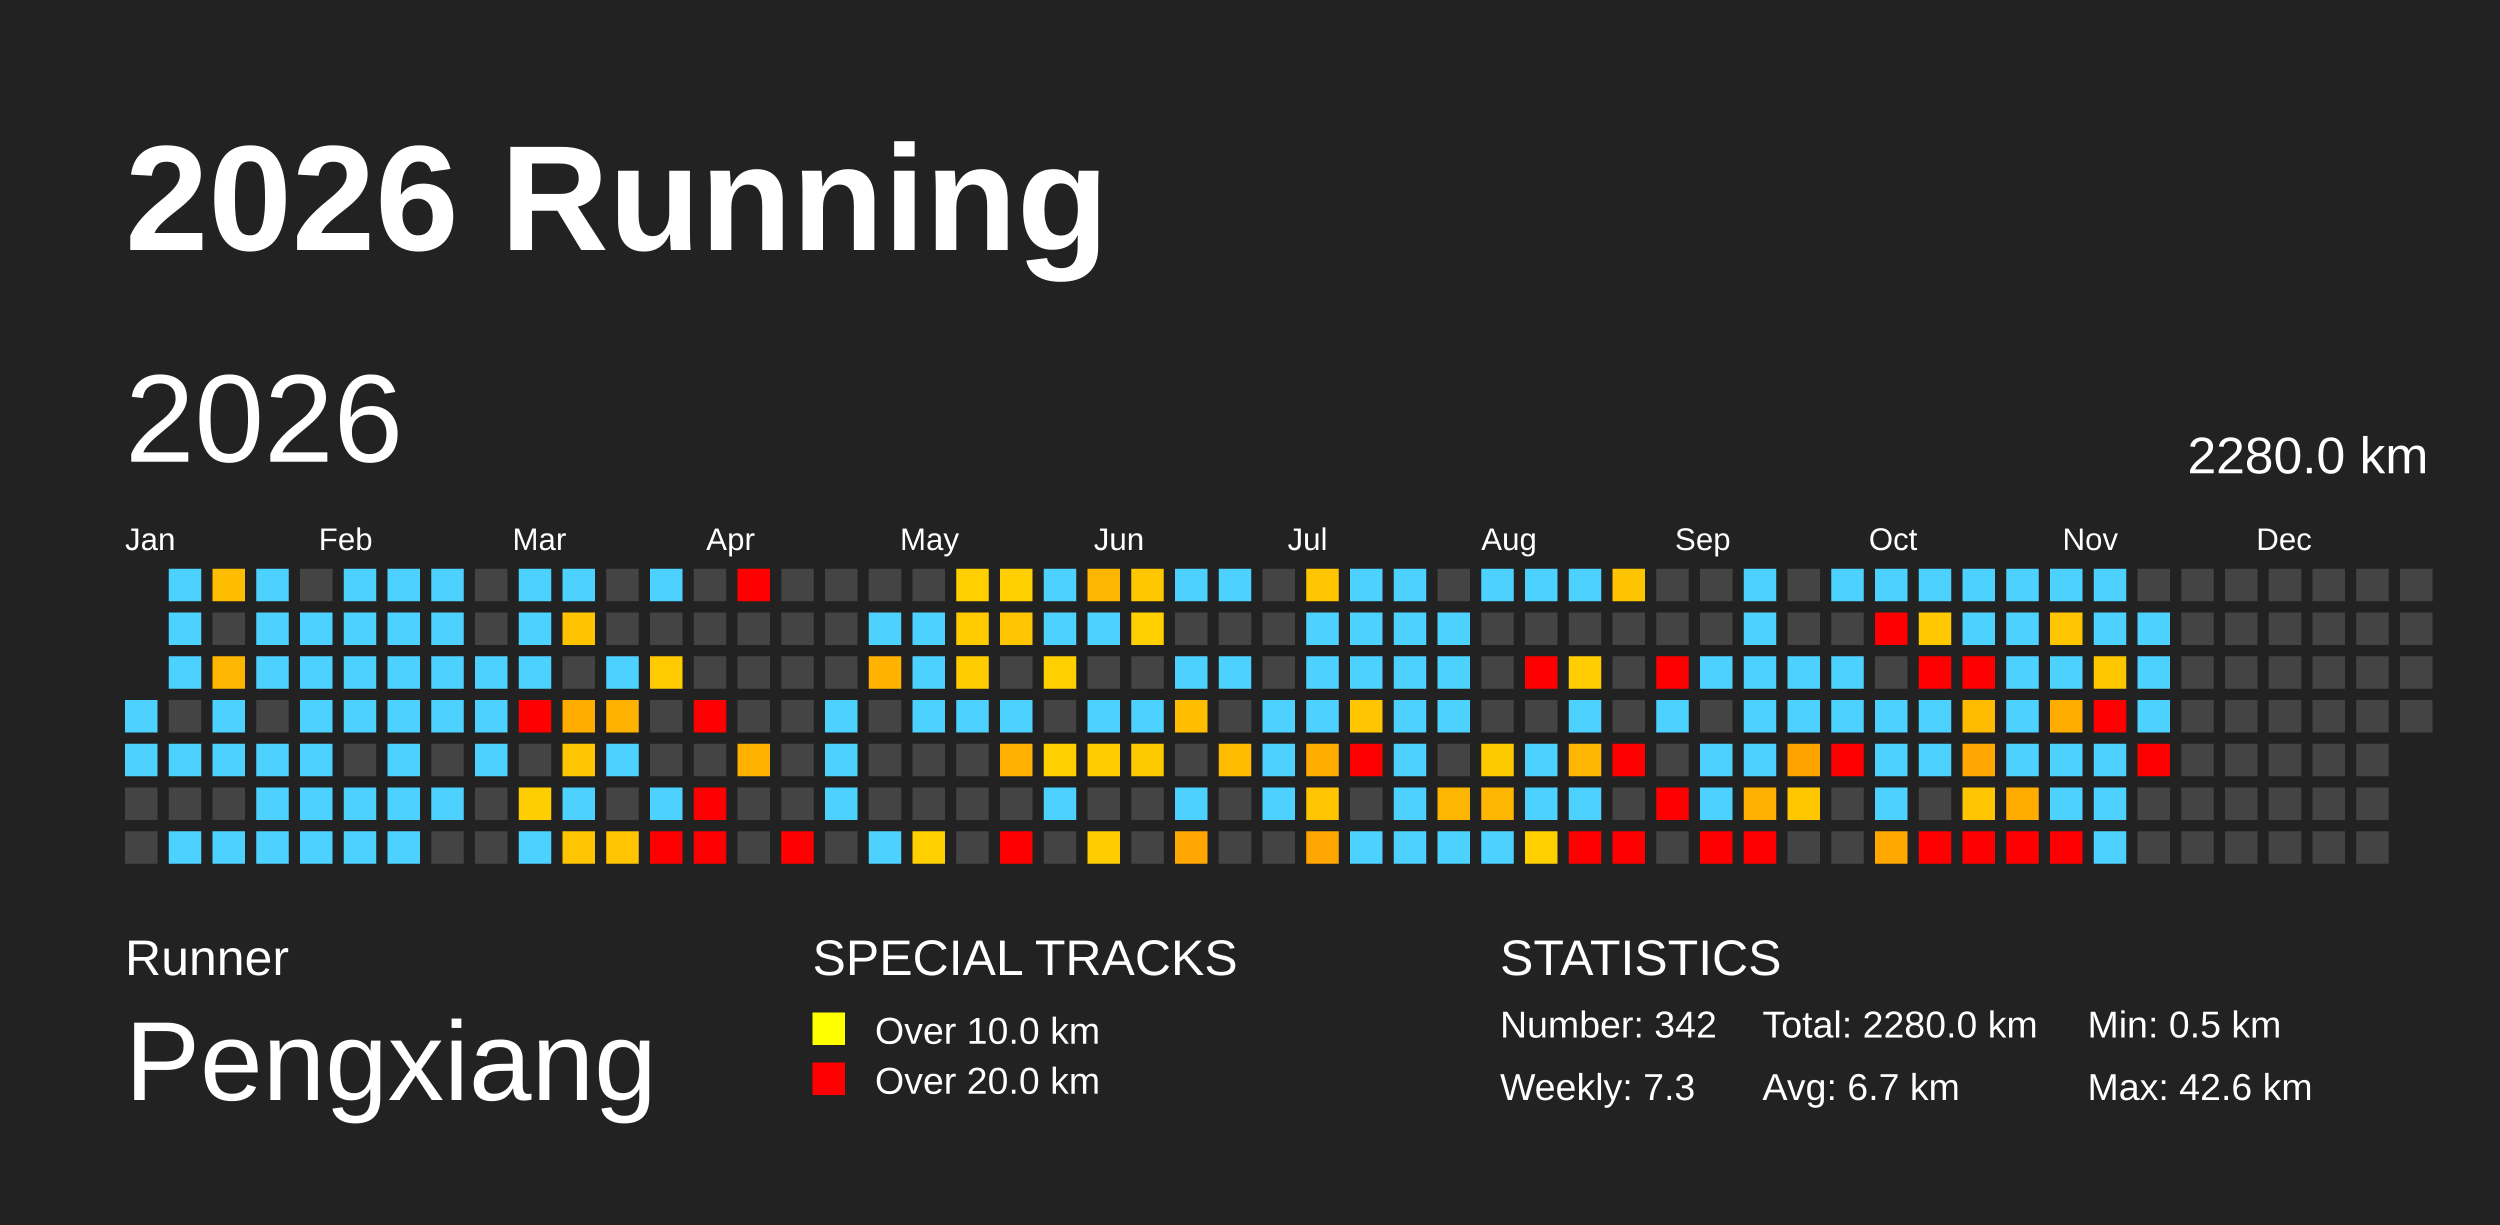
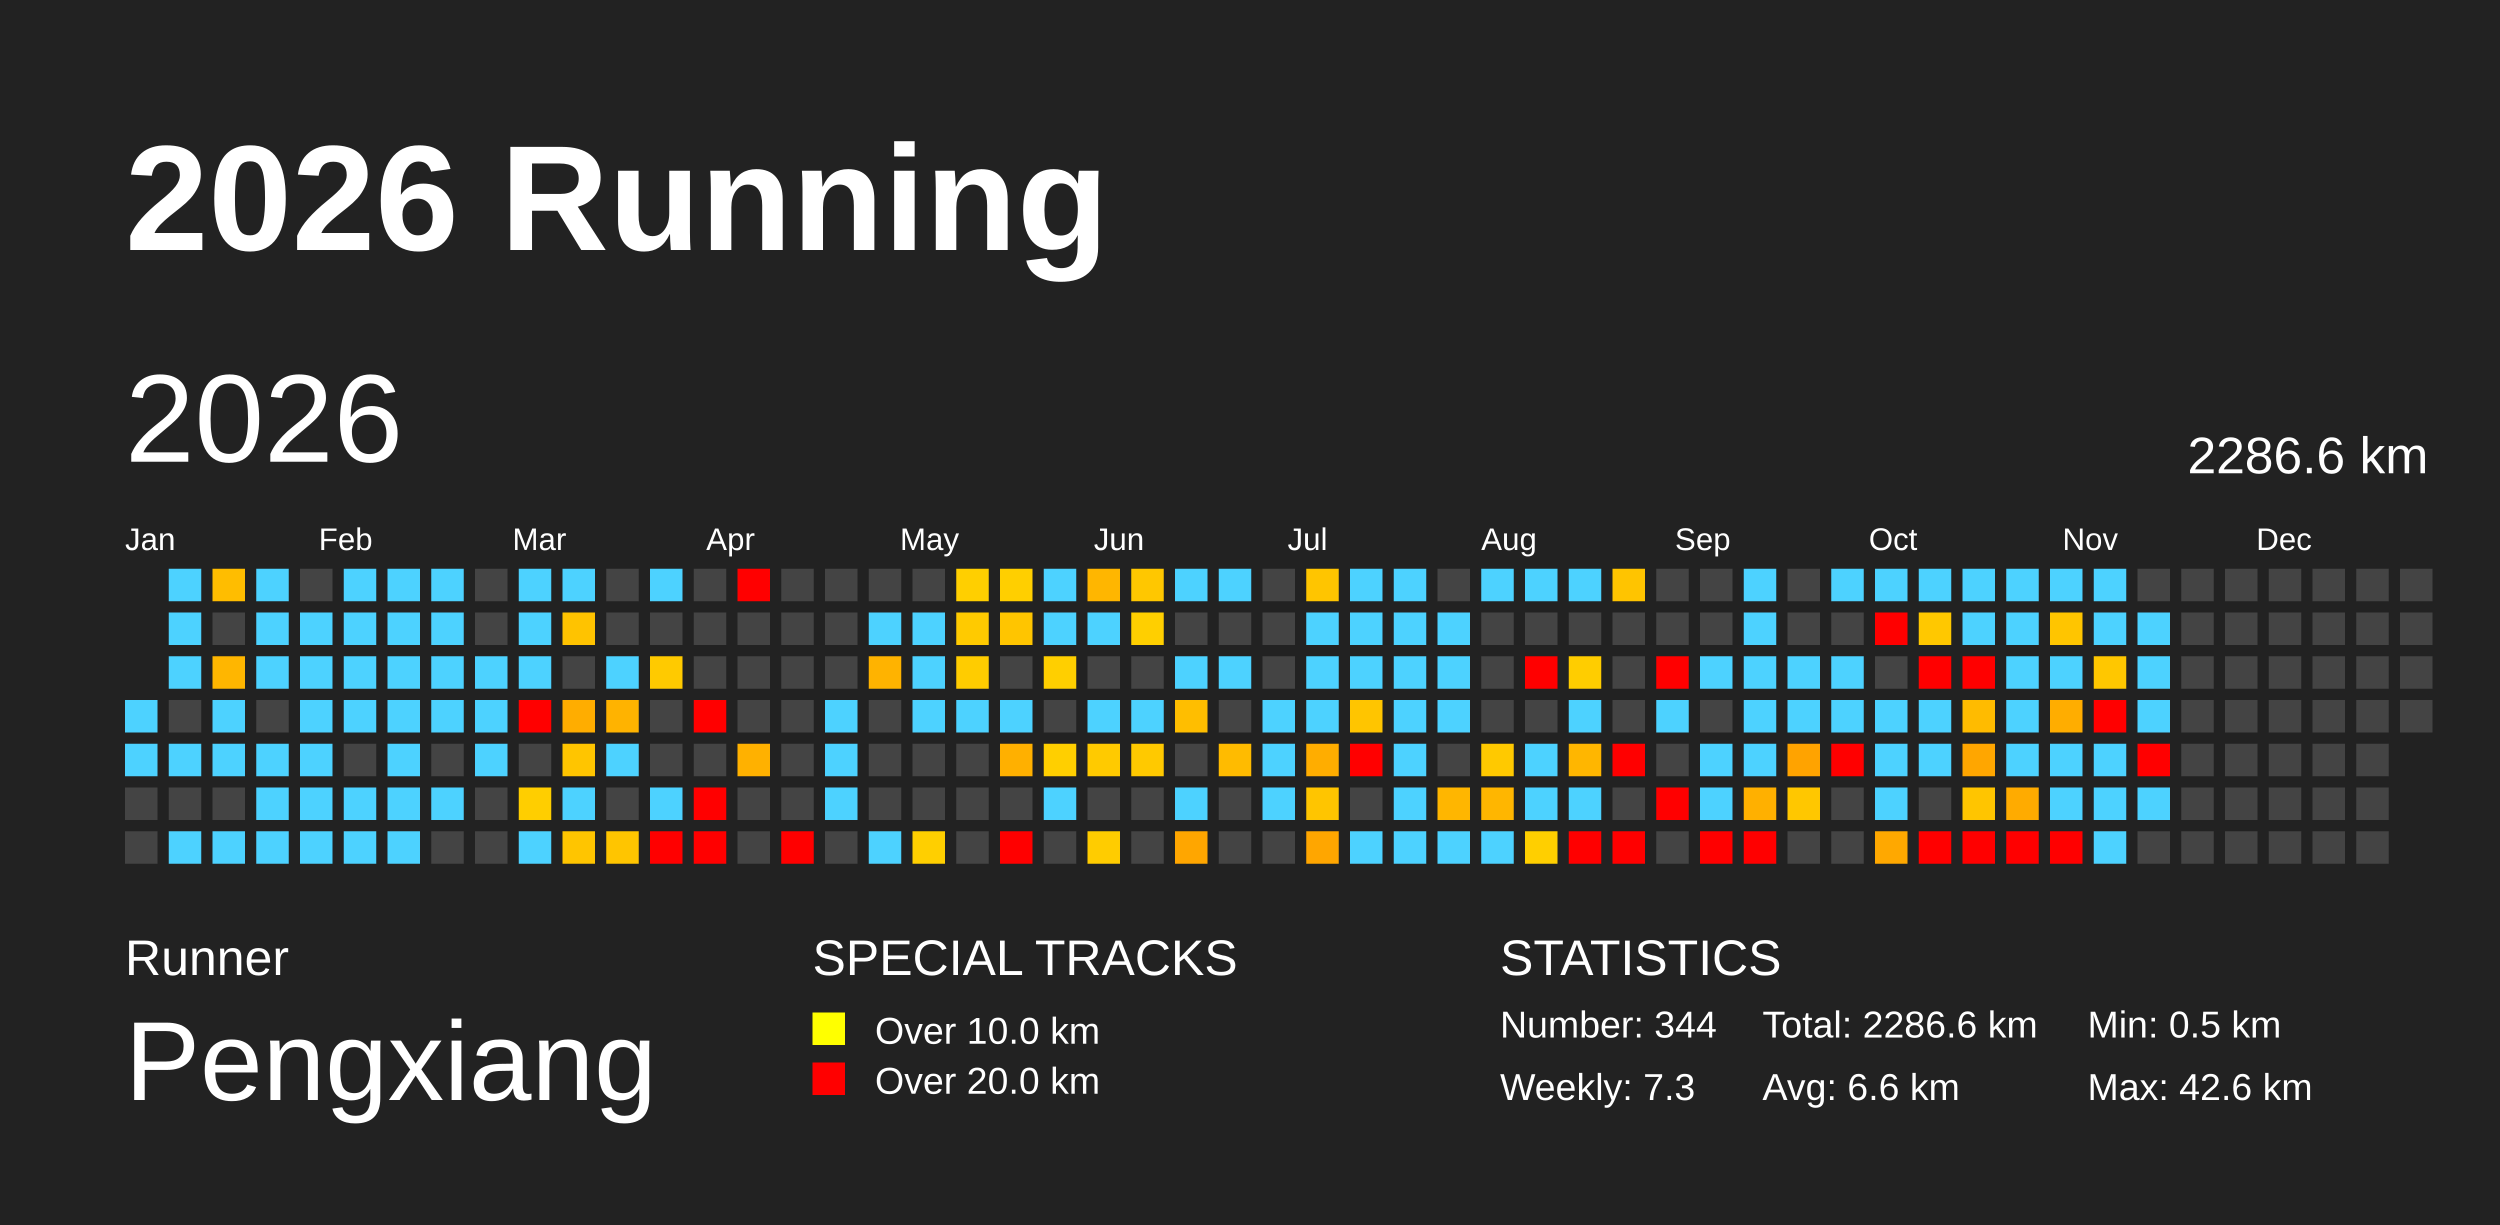
<svg xmlns="http://www.w3.org/2000/svg" baseProfile="full" height="98mm" version="1.1" viewBox="0,0,200,98" width="200mm">
  <defs>
    <pattern height="2" id="indoor-stripe" patternUnits="userSpaceOnUse" width="2">
      <line stroke="white" stroke-opacity="0.45" stroke-width="0.5" x1="0" x2="2" y1="2" y2="0" />
    </pattern>
  </defs>
  <rect fill="#222222" height="98" width="200" x="0" y="0" />
  <text fill="#FFFFFF" style="font-size:12px; font-family:Arial; font-weight:bold;" x="10" y="20">2026 Running</text>
  <text fill="#FFFFFF" style="font-size:4px; font-family:Arial" x="10" y="78">Runner</text>
  <text fill="#FFFFFF" style="font-size:9px; font-family:Arial" x="10" y="88">Pengxiang</text>
  <text fill="#FFFFFF" style="font-size:4px; font-family:Arial" x="65" y="78">SPECIAL TRACKS</text>
  <rect fill="yellow" height="2.6" width="2.6" x="65" y="81" />
  <text fill="#FFFFFF" style="font-size:3px; font-family:Arial" x="70" y="83.5">Over 10.0 km</text>
  <rect fill="red" height="2.6" width="2.6" x="65" y="85" />
  <text fill="#FFFFFF" style="font-size:3px; font-family:Arial" x="70" y="87.5">Over 20.0 km</text>
  <text fill="#FFFFFF" style="font-size:4px; font-family:Arial" x="120" y="78">STATISTICS</text>
-   <text fill="#FFFFFF" style="font-size:3px; font-family:Arial" x="120" y="83">Number: 342</text>
+   <text fill="#FFFFFF" style="font-size:3px; font-family:Arial" x="120" y="83">Number: 344</text>
  <text fill="#FFFFFF" style="font-size:3px; font-family:Arial" x="120" y="88">Weekly: 7.3</text>
-   <text fill="#FFFFFF" style="font-size:3px; font-family:Arial" x="141" y="83">Total: 2280.0 km</text>
-   <text fill="#FFFFFF" style="font-size:3px; font-family:Arial" x="141" y="88">Avg: 6.7 km</text>
+   <text fill="#FFFFFF" style="font-size:3px; font-family:Arial" x="141" y="83">Total: 2286.6 km</text>
+   <text fill="#FFFFFF" style="font-size:3px; font-family:Arial" x="141" y="88">Avg: 6.6 km</text>
  <text fill="#FFFFFF" style="font-size:3px; font-family:Arial" x="167" y="83">Min: 0.5 km</text>
  <text fill="#FFFFFF" style="font-size:3px; font-family:Arial" x="167" y="88">Max: 42.6 km</text>
  <text dominant-baseline="hanging" fill="#FFFFFF" style="font-size:10.0px; font-family:Arial;" x="10" y="30">2026</text>
-   <text dominant-baseline="hanging" fill="#FFFFFF" style="font-size:4.125px; font-family:Arial;" x="175" y="35">2280.0 km</text>
+   <text dominant-baseline="hanging" fill="#FFFFFF" style="font-size:4.125px; font-family:Arial;" x="175" y="35">2286.6 km</text>
  <text fill="#FFFFFF" style="font-size:2.5px; font-family:Arial" x="10.0" y="44">Jan</text>
  <text fill="#FFFFFF" style="font-size:2.5px; font-family:Arial" x="25.5" y="44">Feb</text>
  <text fill="#FFFFFF" style="font-size:2.5px; font-family:Arial" x="41.0" y="44">Mar</text>
  <text fill="#FFFFFF" style="font-size:2.5px; font-family:Arial" x="56.5" y="44">Apr</text>
  <text fill="#FFFFFF" style="font-size:2.5px; font-family:Arial" x="72.0" y="44">May</text>
  <text fill="#FFFFFF" style="font-size:2.5px; font-family:Arial" x="87.5" y="44">Jun</text>
  <text fill="#FFFFFF" style="font-size:2.5px; font-family:Arial" x="103.0" y="44">Jul</text>
  <text fill="#FFFFFF" style="font-size:2.5px; font-family:Arial" x="118.5" y="44">Aug</text>
  <text fill="#FFFFFF" style="font-size:2.5px; font-family:Arial" x="134.0" y="44">Sep</text>
  <text fill="#FFFFFF" style="font-size:2.5px; font-family:Arial" x="149.5" y="44">Oct</text>
  <text fill="#FFFFFF" style="font-size:2.5px; font-family:Arial" x="165.0" y="44">Nov</text>
  <text fill="#FFFFFF" style="font-size:2.5px; font-family:Arial" x="180.5" y="44">Dec</text>
  <rect fill="#4dd2ff" height="2.6" width="2.6" x="10.0" y="56.0" />
  <rect fill="#4dd2ff" height="2.6" width="2.6" x="10.0" y="59.5" />
  <rect fill="#444444" height="2.6" width="2.6" x="10.0" y="63.0" />
  <rect fill="#444444" height="2.6" width="2.6" x="10.0" y="66.5" />
  <rect fill="#4dd2ff" height="2.6" width="2.6" x="13.5" y="45.5" />
  <rect fill="#4dd2ff" height="2.6" width="2.6" x="13.5" y="49.0" />
  <rect fill="#4dd2ff" height="2.6" width="2.6" x="13.5" y="52.5" />
  <rect fill="#444444" height="2.6" width="2.6" x="13.5" y="56.0" />
  <rect fill="#4dd2ff" height="2.6" width="2.6" x="13.5" y="59.5" />
  <rect fill="#444444" height="2.6" width="2.6" x="13.5" y="63.0" />
  <rect fill="#4dd2ff" height="2.6" width="2.6" x="13.5" y="66.5" />
  <rect fill="#ffbd00" height="2.6" width="2.6" x="17.0" y="45.5" />
  <rect fill="#444444" height="2.6" width="2.6" x="17.0" y="49.0" />
  <rect fill="#ffb600" height="2.6" width="2.6" x="17.0" y="52.5" />
  <rect fill="#4dd2ff" height="2.6" width="2.6" x="17.0" y="56.0" />
  <rect fill="#4dd2ff" height="2.6" width="2.6" x="17.0" y="59.5" />
  <rect fill="#444444" height="2.6" width="2.6" x="17.0" y="63.0" />
  <rect fill="#4dd2ff" height="2.6" width="2.6" x="17.0" y="66.5" />
  <rect fill="#4dd2ff" height="2.6" width="2.6" x="20.5" y="45.5" />
  <rect fill="#4dd2ff" height="2.6" width="2.6" x="20.5" y="49.0" />
  <rect fill="#4dd2ff" height="2.6" width="2.6" x="20.5" y="52.5" />
  <rect fill="#444444" height="2.6" width="2.6" x="20.5" y="56.0" />
  <rect fill="#4dd2ff" height="2.6" width="2.6" x="20.5" y="59.5" />
  <rect fill="#4dd2ff" height="2.6" width="2.6" x="20.5" y="63.0" />
  <rect fill="#4dd2ff" height="2.6" width="2.6" x="20.5" y="66.5" />
  <rect fill="#444444" height="2.6" width="2.6" x="24.0" y="45.5" />
  <rect fill="#4dd2ff" height="2.6" width="2.6" x="24.0" y="49.0" />
  <rect fill="#4dd2ff" height="2.6" width="2.6" x="24.0" y="52.5" />
  <rect fill="#4dd2ff" height="2.6" width="2.6" x="24.0" y="56.0" />
  <rect fill="#4dd2ff" height="2.6" width="2.6" x="24.0" y="59.5" />
  <rect fill="#4dd2ff" height="2.6" width="2.6" x="24.0" y="63.0" />
  <rect fill="#4dd2ff" height="2.6" width="2.6" x="24.0" y="66.5" />
  <rect fill="#4dd2ff" height="2.6" width="2.6" x="27.5" y="45.5" />
  <rect fill="#4dd2ff" height="2.6" width="2.6" x="27.5" y="49.0" />
  <rect fill="#4dd2ff" height="2.6" width="2.6" x="27.5" y="52.5" />
  <rect fill="#4dd2ff" height="2.6" width="2.6" x="27.5" y="56.0" />
  <rect fill="#444444" height="2.6" width="2.6" x="27.5" y="59.5" />
  <rect fill="#4dd2ff" height="2.6" width="2.6" x="27.5" y="63.0" />
  <rect fill="#4dd2ff" height="2.6" width="2.6" x="27.5" y="66.5" />
  <rect fill="#4dd2ff" height="2.6" width="2.6" x="31.0" y="45.5" />
  <rect fill="#4dd2ff" height="2.6" width="2.6" x="31.0" y="49.0" />
  <rect fill="#4dd2ff" height="2.6" width="2.6" x="31.0" y="52.5" />
  <rect fill="#4dd2ff" height="2.6" width="2.6" x="31.0" y="56.0" />
  <rect fill="#4dd2ff" height="2.6" width="2.6" x="31.0" y="59.5" />
  <rect fill="#4dd2ff" height="2.6" width="2.6" x="31.0" y="63.0" />
  <rect fill="#4dd2ff" height="2.6" width="2.6" x="31.0" y="66.5" />
  <rect fill="#4dd2ff" height="2.6" width="2.6" x="34.5" y="45.5" />
  <rect fill="#4dd2ff" height="2.6" width="2.6" x="34.5" y="49.0" />
  <rect fill="#4dd2ff" height="2.6" width="2.6" x="34.5" y="52.5" />
  <rect fill="#4dd2ff" height="2.6" width="2.6" x="34.5" y="56.0" />
  <rect fill="#444444" height="2.6" width="2.6" x="34.5" y="59.5" />
  <rect fill="#4dd2ff" height="2.6" width="2.6" x="34.5" y="63.0" />
  <rect fill="#444444" height="2.6" width="2.6" x="34.5" y="66.5" />
  <rect fill="#444444" height="2.6" width="2.6" x="38.0" y="45.5" />
  <rect fill="#444444" height="2.6" width="2.6" x="38.0" y="49.0" />
  <rect fill="#4dd2ff" height="2.6" width="2.6" x="38.0" y="52.5" />
  <rect fill="#4dd2ff" height="2.6" width="2.6" x="38.0" y="56.0" />
  <rect fill="#4dd2ff" height="2.6" width="2.6" x="38.0" y="59.5" />
  <rect fill="#444444" height="2.6" width="2.6" x="38.0" y="63.0" />
  <rect fill="#444444" height="2.6" width="2.6" x="38.0" y="66.5" />
  <rect fill="#4dd2ff" height="2.6" width="2.6" x="41.5" y="45.5" />
  <rect fill="#4dd2ff" height="2.6" width="2.6" x="41.5" y="49.0" />
  <rect fill="#4dd2ff" height="2.6" width="2.6" x="41.5" y="52.5" />
  <rect fill="red" height="2.6" width="2.6" x="41.5" y="56.0" />
  <rect fill="#444444" height="2.6" width="2.6" x="41.5" y="59.5" />
  <rect fill="#ffce00" height="2.6" width="2.6" x="41.5" y="63.0" />
  <rect fill="#4dd2ff" height="2.6" width="2.6" x="41.5" y="66.5" />
  <rect fill="#4dd2ff" height="2.6" width="2.6" x="45.0" y="45.5" />
  <rect fill="#ffc300" height="2.6" width="2.6" x="45.0" y="49.0" />
  <rect fill="#444444" height="2.6" width="2.6" x="45.0" y="52.5" />
  <rect fill="#ffad00" height="2.6" width="2.6" x="45.0" y="56.0" />
  <rect fill="#ffc500" height="2.6" width="2.6" x="45.0" y="59.5" />
  <rect fill="#4dd2ff" height="2.6" width="2.6" x="45.0" y="63.0" />
  <rect fill="#ffc500" height="2.6" width="2.6" x="45.0" y="66.5" />
  <rect fill="#444444" height="2.6" width="2.6" x="48.5" y="45.5" />
  <rect fill="#444444" height="2.6" width="2.6" x="48.5" y="49.0" />
  <rect fill="#4dd2ff" height="2.6" width="2.6" x="48.5" y="52.5" />
  <rect fill="#ffb300" height="2.6" width="2.6" x="48.5" y="56.0" />
  <rect fill="#4dd2ff" height="2.6" width="2.6" x="48.5" y="59.5" />
  <rect fill="#444444" height="2.6" width="2.6" x="48.5" y="63.0" />
  <rect fill="#ffc500" height="2.6" width="2.6" x="48.5" y="66.5" />
  <rect fill="#4dd2ff" height="2.6" width="2.6" x="52.0" y="45.5" />
  <rect fill="#444444" height="2.6" width="2.6" x="52.0" y="49.0" />
  <rect fill="#ffca00" height="2.6" width="2.6" x="52.0" y="52.5" />
  <rect fill="#444444" height="2.6" width="2.6" x="52.0" y="56.0" />
  <rect fill="#444444" height="2.6" width="2.6" x="52.0" y="59.5" />
  <rect fill="#4dd2ff" height="2.6" width="2.6" x="52.0" y="63.0" />
  <rect fill="red" height="2.6" width="2.6" x="52.0" y="66.5" />
  <rect fill="#444444" height="2.6" width="2.6" x="55.5" y="45.5" />
  <rect fill="#444444" height="2.6" width="2.6" x="55.5" y="49.0" />
  <rect fill="#444444" height="2.6" width="2.6" x="55.5" y="52.5" />
  <rect fill="red" height="2.6" width="2.6" x="55.5" y="56.0" />
  <rect fill="#444444" height="2.6" width="2.6" x="55.5" y="59.5" />
  <rect fill="red" height="2.6" width="2.6" x="55.5" y="63.0" />
  <rect fill="red" height="2.6" width="2.6" x="55.5" y="66.5" />
  <rect fill="red" height="2.6" width="2.6" x="59.0" y="45.5" />
  <rect fill="#444444" height="2.6" width="2.6" x="59.0" y="49.0" />
  <rect fill="#444444" height="2.6" width="2.6" x="59.0" y="52.5" />
  <rect fill="#444444" height="2.6" width="2.6" x="59.0" y="56.0" />
  <rect fill="#ffb100" height="2.6" width="2.6" x="59.0" y="59.5" />
  <rect fill="#444444" height="2.6" width="2.6" x="59.0" y="63.0" />
  <rect fill="#444444" height="2.6" width="2.6" x="59.0" y="66.5" />
  <rect fill="#444444" height="2.6" width="2.6" x="62.5" y="45.5" />
  <rect fill="#444444" height="2.6" width="2.6" x="62.5" y="49.0" />
  <rect fill="#444444" height="2.6" width="2.6" x="62.5" y="52.5" />
  <rect fill="#444444" height="2.6" width="2.6" x="62.5" y="56.0" />
  <rect fill="#444444" height="2.6" width="2.6" x="62.5" y="59.5" />
  <rect fill="#444444" height="2.6" width="2.6" x="62.5" y="63.0" />
  <rect fill="red" height="2.6" width="2.6" x="62.5" y="66.5" />
  <rect fill="#444444" height="2.6" width="2.6" x="66.0" y="45.5" />
  <rect fill="#444444" height="2.6" width="2.6" x="66.0" y="49.0" />
  <rect fill="#444444" height="2.6" width="2.6" x="66.0" y="52.5" />
  <rect fill="#4dd2ff" height="2.6" width="2.6" x="66.0" y="56.0" />
  <rect fill="#4dd2ff" height="2.6" width="2.6" x="66.0" y="59.5" />
  <rect fill="#4dd2ff" height="2.6" width="2.6" x="66.0" y="63.0" />
  <rect fill="#444444" height="2.6" width="2.6" x="66.0" y="66.5" />
  <rect fill="#444444" height="2.6" width="2.6" x="69.5" y="45.5" />
  <rect fill="#4dd2ff" height="2.6" width="2.6" x="69.5" y="49.0" />
  <rect fill="#ffb300" height="2.6" width="2.6" x="69.5" y="52.5" />
  <rect fill="#444444" height="2.6" width="2.6" x="69.5" y="56.0" />
  <rect fill="#444444" height="2.6" width="2.6" x="69.5" y="59.5" />
  <rect fill="#444444" height="2.6" width="2.6" x="69.5" y="63.0" />
  <rect fill="#4dd2ff" height="2.6" width="2.6" x="69.5" y="66.5" />
  <rect fill="#444444" height="2.6" width="2.6" x="73.0" y="45.5" />
  <rect fill="#4dd2ff" height="2.6" width="2.6" x="73.0" y="49.0" />
  <rect fill="#4dd2ff" height="2.6" width="2.6" x="73.0" y="52.5" />
  <rect fill="#4dd2ff" height="2.6" width="2.6" x="73.0" y="56.0" />
  <rect fill="#444444" height="2.6" width="2.6" x="73.0" y="59.5" />
  <rect fill="#444444" height="2.6" width="2.6" x="73.0" y="63.0" />
  <rect fill="#ffcf00" height="2.6" width="2.6" x="73.0" y="66.5" />
  <rect fill="#ffcf00" height="2.6" width="2.6" x="76.5" y="45.5" />
  <rect fill="#ffca00" height="2.6" width="2.6" x="76.5" y="49.0" />
  <rect fill="#ffcc00" height="2.6" width="2.6" x="76.5" y="52.5" />
  <rect fill="#4dd2ff" height="2.6" width="2.6" x="76.5" y="56.0" />
  <rect fill="#444444" height="2.6" width="2.6" x="76.5" y="59.5" />
  <rect fill="#444444" height="2.6" width="2.6" x="76.5" y="63.0" />
  <rect fill="#444444" height="2.6" width="2.6" x="76.5" y="66.5" />
  <rect fill="#ffcf00" height="2.6" width="2.6" x="80.0" y="45.5" />
  <rect fill="#ffc500" height="2.6" width="2.6" x="80.0" y="49.0" />
  <rect fill="#444444" height="2.6" width="2.6" x="80.0" y="52.5" />
  <rect fill="#4dd2ff" height="2.6" width="2.6" x="80.0" y="56.0" />
  <rect fill="#ffb000" height="2.6" width="2.6" x="80.0" y="59.5" />
  <rect fill="#444444" height="2.6" width="2.6" x="80.0" y="63.0" />
  <rect fill="red" height="2.6" width="2.6" x="80.0" y="66.5" />
  <rect fill="#4dd2ff" height="2.6" width="2.6" x="83.5" y="45.5" />
  <rect fill="#4dd2ff" height="2.6" width="2.6" x="83.5" y="49.0" />
  <rect fill="#ffcf00" height="2.6" width="2.6" x="83.5" y="52.5" />
  <rect fill="#444444" height="2.6" width="2.6" x="83.5" y="56.0" />
  <rect fill="#ffcf00" height="2.6" width="2.6" x="83.5" y="59.5" />
  <rect fill="#4dd2ff" height="2.6" width="2.6" x="83.5" y="63.0" />
  <rect fill="#444444" height="2.6" width="2.6" x="83.5" y="66.5" />
  <rect fill="#ffb600" height="2.6" width="2.6" x="87.0" y="45.5" />
  <rect fill="#4dd2ff" height="2.6" width="2.6" x="87.0" y="49.0" />
  <rect fill="#444444" height="2.6" width="2.6" x="87.0" y="52.5" />
  <rect fill="#4dd2ff" height="2.6" width="2.6" x="87.0" y="56.0" />
  <rect fill="#ffca00" height="2.6" width="2.6" x="87.0" y="59.5" />
  <rect fill="#444444" height="2.6" width="2.6" x="87.0" y="63.0" />
  <rect fill="#ffcc00" height="2.6" width="2.6" x="87.0" y="66.5" />
  <rect fill="#ffc700" height="2.6" width="2.6" x="90.5" y="45.5" />
  <rect fill="#ffcf00" height="2.6" width="2.6" x="90.5" y="49.0" />
  <rect fill="#444444" height="2.6" width="2.6" x="90.5" y="52.5" />
  <rect fill="#4dd2ff" height="2.6" width="2.6" x="90.5" y="56.0" />
  <rect fill="#ffc900" height="2.6" width="2.6" x="90.5" y="59.5" />
  <rect fill="#444444" height="2.6" width="2.6" x="90.5" y="63.0" />
  <rect fill="#444444" height="2.6" width="2.6" x="90.5" y="66.5" />
  <rect fill="#4dd2ff" height="2.6" width="2.6" x="94.0" y="45.5" />
  <rect fill="#444444" height="2.6" width="2.6" x="94.0" y="49.0" />
  <rect fill="#4dd2ff" height="2.6" width="2.6" x="94.0" y="52.5" />
  <rect fill="#ffbe00" height="2.6" width="2.6" x="94.0" y="56.0" />
  <rect fill="#444444" height="2.6" width="2.6" x="94.0" y="59.5" />
  <rect fill="#4dd2ff" height="2.6" width="2.6" x="94.0" y="63.0" />
  <rect fill="#ffa600" height="2.6" width="2.6" x="94.0" y="66.5" />
  <rect fill="#4dd2ff" height="2.6" width="2.6" x="97.5" y="45.5" />
  <rect fill="#444444" height="2.6" width="2.6" x="97.5" y="49.0" />
  <rect fill="#4dd2ff" height="2.6" width="2.6" x="97.5" y="52.5" />
  <rect fill="#444444" height="2.6" width="2.6" x="97.5" y="56.0" />
  <rect fill="#ffbb00" height="2.6" width="2.6" x="97.5" y="59.5" />
  <rect fill="#444444" height="2.6" width="2.6" x="97.5" y="63.0" />
  <rect fill="#444444" height="2.6" width="2.6" x="97.5" y="66.5" />
  <rect fill="#444444" height="2.6" width="2.6" x="101.0" y="45.5" />
  <rect fill="#444444" height="2.6" width="2.6" x="101.0" y="49.0" />
  <rect fill="#444444" height="2.6" width="2.6" x="101.0" y="52.5" />
  <rect fill="#4dd2ff" height="2.6" width="2.6" x="101.0" y="56.0" />
  <rect fill="#4dd2ff" height="2.6" width="2.6" x="101.0" y="59.5" />
  <rect fill="#4dd2ff" height="2.6" width="2.6" x="101.0" y="63.0" />
  <rect fill="#444444" height="2.6" width="2.6" x="101.0" y="66.5" />
  <rect fill="#ffc500" height="2.6" width="2.6" x="104.5" y="45.5" />
  <rect fill="#4dd2ff" height="2.6" width="2.6" x="104.5" y="49.0" />
  <rect fill="#4dd2ff" height="2.6" width="2.6" x="104.5" y="52.5" />
  <rect fill="#4dd2ff" height="2.6" width="2.6" x="104.5" y="56.0" />
  <rect fill="#ffad00" height="2.6" width="2.6" x="104.5" y="59.5" />
  <rect fill="#ffc500" height="2.6" width="2.6" x="104.5" y="63.0" />
  <rect fill="#ffa600" height="2.6" width="2.6" x="104.5" y="66.5" />
  <rect fill="#4dd2ff" height="2.6" width="2.6" x="108.0" y="45.5" />
  <rect fill="#4dd2ff" height="2.6" width="2.6" x="108.0" y="49.0" />
  <rect fill="#4dd2ff" height="2.6" width="2.6" x="108.0" y="52.5" />
  <rect fill="#ffc500" height="2.6" width="2.6" x="108.0" y="56.0" />
  <rect fill="red" height="2.6" width="2.6" x="108.0" y="59.5" />
  <rect fill="#444444" height="2.6" width="2.6" x="108.0" y="63.0" />
  <rect fill="#4dd2ff" height="2.6" width="2.6" x="108.0" y="66.5" />
  <rect fill="#4dd2ff" height="2.6" width="2.6" x="111.5" y="45.5" />
  <rect fill="#4dd2ff" height="2.6" width="2.6" x="111.5" y="49.0" />
  <rect fill="#4dd2ff" height="2.6" width="2.6" x="111.5" y="52.5" />
  <rect fill="#4dd2ff" height="2.6" width="2.6" x="111.5" y="56.0" />
  <rect fill="#4dd2ff" height="2.6" width="2.6" x="111.5" y="59.5" />
  <rect fill="#4dd2ff" height="2.6" width="2.6" x="111.5" y="63.0" />
  <rect fill="#4dd2ff" height="2.6" width="2.6" x="111.5" y="66.5" />
  <rect fill="#444444" height="2.6" width="2.6" x="115.0" y="45.5" />
  <rect fill="#4dd2ff" height="2.6" width="2.6" x="115.0" y="49.0" />
  <rect fill="#4dd2ff" height="2.6" width="2.6" x="115.0" y="52.5" />
  <rect fill="#4dd2ff" height="2.6" width="2.6" x="115.0" y="56.0" />
  <rect fill="#444444" height="2.6" width="2.6" x="115.0" y="59.5" />
  <rect fill="#ffb600" height="2.6" width="2.6" x="115.0" y="63.0" />
  <rect fill="#4dd2ff" height="2.6" width="2.6" x="115.0" y="66.5" />
  <rect fill="#4dd2ff" height="2.6" width="2.6" x="118.5" y="45.5" />
  <rect fill="#444444" height="2.6" width="2.6" x="118.5" y="49.0" />
  <rect fill="#444444" height="2.6" width="2.6" x="118.5" y="52.5" />
  <rect fill="#444444" height="2.6" width="2.6" x="118.5" y="56.0" />
  <rect fill="#ffc900" height="2.6" width="2.6" x="118.5" y="59.5" />
  <rect fill="#ffb600" height="2.6" width="2.6" x="118.5" y="63.0" />
  <rect fill="#4dd2ff" height="2.6" width="2.6" x="118.5" y="66.5" />
  <rect fill="#4dd2ff" height="2.6" width="2.6" x="122.0" y="45.5" />
  <rect fill="#444444" height="2.6" width="2.6" x="122.0" y="49.0" />
  <rect fill="red" height="2.6" width="2.6" x="122.0" y="52.5" />
  <rect fill="#444444" height="2.6" width="2.6" x="122.0" y="56.0" />
  <rect fill="#4dd2ff" height="2.6" width="2.6" x="122.0" y="59.5" />
  <rect fill="#4dd2ff" height="2.6" width="2.6" x="122.0" y="63.0" />
  <rect fill="#ffcf00" height="2.6" width="2.6" x="122.0" y="66.5" />
  <rect fill="#4dd2ff" height="2.6" width="2.6" x="125.5" y="45.5" />
  <rect fill="#444444" height="2.6" width="2.6" x="125.5" y="49.0" />
  <rect fill="#ffcd00" height="2.6" width="2.6" x="125.5" y="52.5" />
  <rect fill="#4dd2ff" height="2.6" width="2.6" x="125.5" y="56.0" />
  <rect fill="#ffb600" height="2.6" width="2.6" x="125.5" y="59.5" />
  <rect fill="#4dd2ff" height="2.6" width="2.6" x="125.5" y="63.0" />
  <rect fill="red" height="2.6" width="2.6" x="125.5" y="66.5" />
  <rect fill="#ffc400" height="2.6" width="2.6" x="129.0" y="45.5" />
  <rect fill="#444444" height="2.6" width="2.6" x="129.0" y="49.0" />
  <rect fill="#444444" height="2.6" width="2.6" x="129.0" y="52.5" />
  <rect fill="#444444" height="2.6" width="2.6" x="129.0" y="56.0" />
  <rect fill="red" height="2.6" width="2.6" x="129.0" y="59.5" />
  <rect fill="#444444" height="2.6" width="2.6" x="129.0" y="63.0" />
  <rect fill="red" height="2.6" width="2.6" x="129.0" y="66.5" />
  <rect fill="#444444" height="2.6" width="2.6" x="132.5" y="45.5" />
  <rect fill="#444444" height="2.6" width="2.6" x="132.5" y="49.0" />
  <rect fill="red" height="2.6" width="2.6" x="132.5" y="52.5" />
  <rect fill="#4dd2ff" height="2.6" width="2.6" x="132.5" y="56.0" />
  <rect fill="#444444" height="2.6" width="2.6" x="132.5" y="59.5" />
  <rect fill="red" height="2.6" width="2.6" x="132.5" y="63.0" />
  <rect fill="#444444" height="2.6" width="2.6" x="132.5" y="66.5" />
  <rect fill="#444444" height="2.6" width="2.6" x="136.0" y="45.5" />
  <rect fill="#444444" height="2.6" width="2.6" x="136.0" y="49.0" />
  <rect fill="#4dd2ff" height="2.6" width="2.6" x="136.0" y="52.5" />
  <rect fill="#444444" height="2.6" width="2.6" x="136.0" y="56.0" />
  <rect fill="#4dd2ff" height="2.6" width="2.6" x="136.0" y="59.5" />
  <rect fill="#4dd2ff" height="2.6" width="2.6" x="136.0" y="63.0" />
  <rect fill="red" height="2.6" width="2.6" x="136.0" y="66.5" />
  <rect fill="#4dd2ff" height="2.6" width="2.6" x="139.5" y="45.5" />
  <rect fill="#4dd2ff" height="2.6" width="2.6" x="139.5" y="49.0" />
  <rect fill="#4dd2ff" height="2.6" width="2.6" x="139.5" y="52.5" />
  <rect fill="#4dd2ff" height="2.6" width="2.6" x="139.5" y="56.0" />
  <rect fill="#4dd2ff" height="2.6" width="2.6" x="139.5" y="59.5" />
  <rect fill="#ffb000" height="2.6" width="2.6" x="139.5" y="63.0" />
  <rect fill="red" height="2.6" width="2.6" x="139.5" y="66.5" />
  <rect fill="#444444" height="2.6" width="2.6" x="143.0" y="45.5" />
  <rect fill="#444444" height="2.6" width="2.6" x="143.0" y="49.0" />
  <rect fill="#4dd2ff" height="2.6" width="2.6" x="143.0" y="52.5" />
  <rect fill="#4dd2ff" height="2.6" width="2.6" x="143.0" y="56.0" />
  <rect fill="#ffa300" height="2.6" width="2.6" x="143.0" y="59.5" />
  <rect fill="#ffc700" height="2.6" width="2.6" x="143.0" y="63.0" />
  <rect fill="#444444" height="2.6" width="2.6" x="143.0" y="66.5" />
  <rect fill="#4dd2ff" height="2.6" width="2.6" x="146.5" y="45.5" />
  <rect fill="#444444" height="2.6" width="2.6" x="146.5" y="49.0" />
  <rect fill="#4dd2ff" height="2.6" width="2.6" x="146.5" y="52.5" />
  <rect fill="#4dd2ff" height="2.6" width="2.6" x="146.5" y="56.0" />
  <rect fill="red" height="2.6" width="2.6" x="146.5" y="59.5" />
  <rect fill="#444444" height="2.6" width="2.6" x="146.5" y="63.0" />
  <rect fill="#444444" height="2.6" width="2.6" x="146.5" y="66.5" />
  <rect fill="#4dd2ff" height="2.6" width="2.6" x="150.0" y="45.5" />
  <rect fill="red" height="2.6" width="2.6" x="150.0" y="49.0" />
  <rect fill="#444444" height="2.6" width="2.6" x="150.0" y="52.5" />
  <rect fill="#4dd2ff" height="2.6" width="2.6" x="150.0" y="56.0" />
  <rect fill="#4dd2ff" height="2.6" width="2.6" x="150.0" y="59.5" />
  <rect fill="#4dd2ff" height="2.6" width="2.6" x="150.0" y="63.0" />
  <rect fill="#ffa800" height="2.6" width="2.6" x="150.0" y="66.5" />
  <rect fill="#4dd2ff" height="2.6" width="2.6" x="153.5" y="45.5" />
  <rect fill="#ffc800" height="2.6" width="2.6" x="153.5" y="49.0" />
  <rect fill="red" height="2.6" width="2.6" x="153.5" y="52.5" />
  <rect fill="#4dd2ff" height="2.6" width="2.6" x="153.5" y="56.0" />
  <rect fill="#4dd2ff" height="2.6" width="2.6" x="153.5" y="59.5" />
  <rect fill="#444444" height="2.6" width="2.6" x="153.5" y="63.0" />
  <rect fill="red" height="2.6" width="2.6" x="153.5" y="66.5" />
  <rect fill="#4dd2ff" height="2.6" width="2.6" x="157.0" y="45.5" />
  <rect fill="#4dd2ff" height="2.6" width="2.6" x="157.0" y="49.0" />
  <rect fill="red" height="2.6" width="2.6" x="157.0" y="52.5" />
  <rect fill="#ffbb00" height="2.6" width="2.6" x="157.0" y="56.0" />
  <rect fill="#ffa600" height="2.6" width="2.6" x="157.0" y="59.5" />
  <rect fill="#ffc500" height="2.6" width="2.6" x="157.0" y="63.0" />
  <rect fill="red" height="2.6" width="2.6" x="157.0" y="66.5" />
  <rect fill="#4dd2ff" height="2.6" width="2.6" x="160.5" y="45.5" />
  <rect fill="#4dd2ff" height="2.6" width="2.6" x="160.5" y="49.0" />
  <rect fill="#4dd2ff" height="2.6" width="2.6" x="160.5" y="52.5" />
  <rect fill="#4dd2ff" height="2.6" width="2.6" x="160.5" y="56.0" />
  <rect fill="#4dd2ff" height="2.6" width="2.6" x="160.5" y="59.5" />
  <rect fill="#ffab00" height="2.6" width="2.6" x="160.5" y="63.0" />
  <rect fill="red" height="2.6" width="2.6" x="160.5" y="66.5" />
  <rect fill="#4dd2ff" height="2.6" width="2.6" x="164.0" y="45.5" />
  <rect fill="#ffc500" height="2.6" width="2.6" x="164.0" y="49.0" />
  <rect fill="#4dd2ff" height="2.6" width="2.6" x="164.0" y="52.5" />
  <rect fill="#ffad00" height="2.6" width="2.6" x="164.0" y="56.0" />
  <rect fill="#4dd2ff" height="2.6" width="2.6" x="164.0" y="59.5" />
  <rect fill="#4dd2ff" height="2.6" width="2.6" x="164.0" y="63.0" />
  <rect fill="red" height="2.6" width="2.6" x="164.0" y="66.5" />
  <rect fill="#4dd2ff" height="2.6" width="2.6" x="167.5" y="45.5" />
  <rect fill="#4dd2ff" height="2.6" width="2.6" x="167.5" y="49.0" />
  <rect fill="#ffc700" height="2.6" width="2.6" x="167.5" y="52.5" />
  <rect fill="red" height="2.6" width="2.6" x="167.5" y="56.0" />
  <rect fill="#4dd2ff" height="2.6" width="2.6" x="167.5" y="59.5" />
  <rect fill="#4dd2ff" height="2.6" width="2.6" x="167.5" y="63.0" />
  <rect fill="#4dd2ff" height="2.6" width="2.6" x="167.5" y="66.5" />
  <rect fill="#444444" height="2.6" width="2.6" x="171.0" y="45.5" />
  <rect fill="#4dd2ff" height="2.6" width="2.6" x="171.0" y="49.0" />
  <rect fill="#4dd2ff" height="2.6" width="2.6" x="171.0" y="52.5" />
  <rect fill="#4dd2ff" height="2.6" width="2.6" x="171.0" y="56.0" />
  <rect fill="red" height="2.6" width="2.6" x="171.0" y="59.5" />
-   <rect fill="#444444" height="2.6" width="2.6" x="171.0" y="63.0" />
+   <rect fill="#4dd2ff" height="2.6" width="2.6" x="171.0" y="63.0" />
  <rect fill="#444444" height="2.6" width="2.6" x="171.0" y="66.5" />
  <rect fill="#444444" height="2.6" width="2.6" x="174.5" y="45.5" />
  <rect fill="#444444" height="2.6" width="2.6" x="174.5" y="49.0" />
  <rect fill="#444444" height="2.6" width="2.6" x="174.5" y="52.5" />
  <rect fill="#444444" height="2.6" width="2.6" x="174.5" y="56.0" />
  <rect fill="#444444" height="2.6" width="2.6" x="174.5" y="59.5" />
  <rect fill="#444444" height="2.6" width="2.6" x="174.5" y="63.0" />
  <rect fill="#444444" height="2.6" width="2.6" x="174.5" y="66.5" />
  <rect fill="#444444" height="2.6" width="2.6" x="178.0" y="45.5" />
  <rect fill="#444444" height="2.6" width="2.6" x="178.0" y="49.0" />
  <rect fill="#444444" height="2.6" width="2.6" x="178.0" y="52.5" />
  <rect fill="#444444" height="2.6" width="2.6" x="178.0" y="56.0" />
  <rect fill="#444444" height="2.6" width="2.6" x="178.0" y="59.5" />
  <rect fill="#444444" height="2.6" width="2.6" x="178.0" y="63.0" />
  <rect fill="#444444" height="2.6" width="2.6" x="178.0" y="66.5" />
  <rect fill="#444444" height="2.6" width="2.6" x="181.5" y="45.5" />
  <rect fill="#444444" height="2.6" width="2.6" x="181.5" y="49.0" />
  <rect fill="#444444" height="2.6" width="2.6" x="181.5" y="52.5" />
  <rect fill="#444444" height="2.6" width="2.6" x="181.5" y="56.0" />
  <rect fill="#444444" height="2.6" width="2.6" x="181.5" y="59.5" />
  <rect fill="#444444" height="2.6" width="2.6" x="181.5" y="63.0" />
  <rect fill="#444444" height="2.6" width="2.6" x="181.5" y="66.5" />
  <rect fill="#444444" height="2.6" width="2.6" x="185.0" y="45.5" />
  <rect fill="#444444" height="2.6" width="2.6" x="185.0" y="49.0" />
  <rect fill="#444444" height="2.6" width="2.6" x="185.0" y="52.5" />
  <rect fill="#444444" height="2.6" width="2.6" x="185.0" y="56.0" />
  <rect fill="#444444" height="2.6" width="2.6" x="185.0" y="59.5" />
  <rect fill="#444444" height="2.6" width="2.6" x="185.0" y="63.0" />
  <rect fill="#444444" height="2.6" width="2.6" x="185.0" y="66.5" />
  <rect fill="#444444" height="2.6" width="2.6" x="188.5" y="45.5" />
  <rect fill="#444444" height="2.6" width="2.6" x="188.5" y="49.0" />
  <rect fill="#444444" height="2.6" width="2.6" x="188.5" y="52.5" />
  <rect fill="#444444" height="2.6" width="2.6" x="188.5" y="56.0" />
  <rect fill="#444444" height="2.6" width="2.6" x="188.5" y="59.5" />
  <rect fill="#444444" height="2.6" width="2.6" x="188.5" y="63.0" />
  <rect fill="#444444" height="2.6" width="2.6" x="188.5" y="66.5" />
  <rect fill="#444444" height="2.6" width="2.6" x="192.0" y="45.5" />
  <rect fill="#444444" height="2.6" width="2.6" x="192.0" y="49.0" />
  <rect fill="#444444" height="2.6" width="2.6" x="192.0" y="52.5" />
  <rect fill="#444444" height="2.6" width="2.6" x="192.0" y="56.0" />
</svg>
